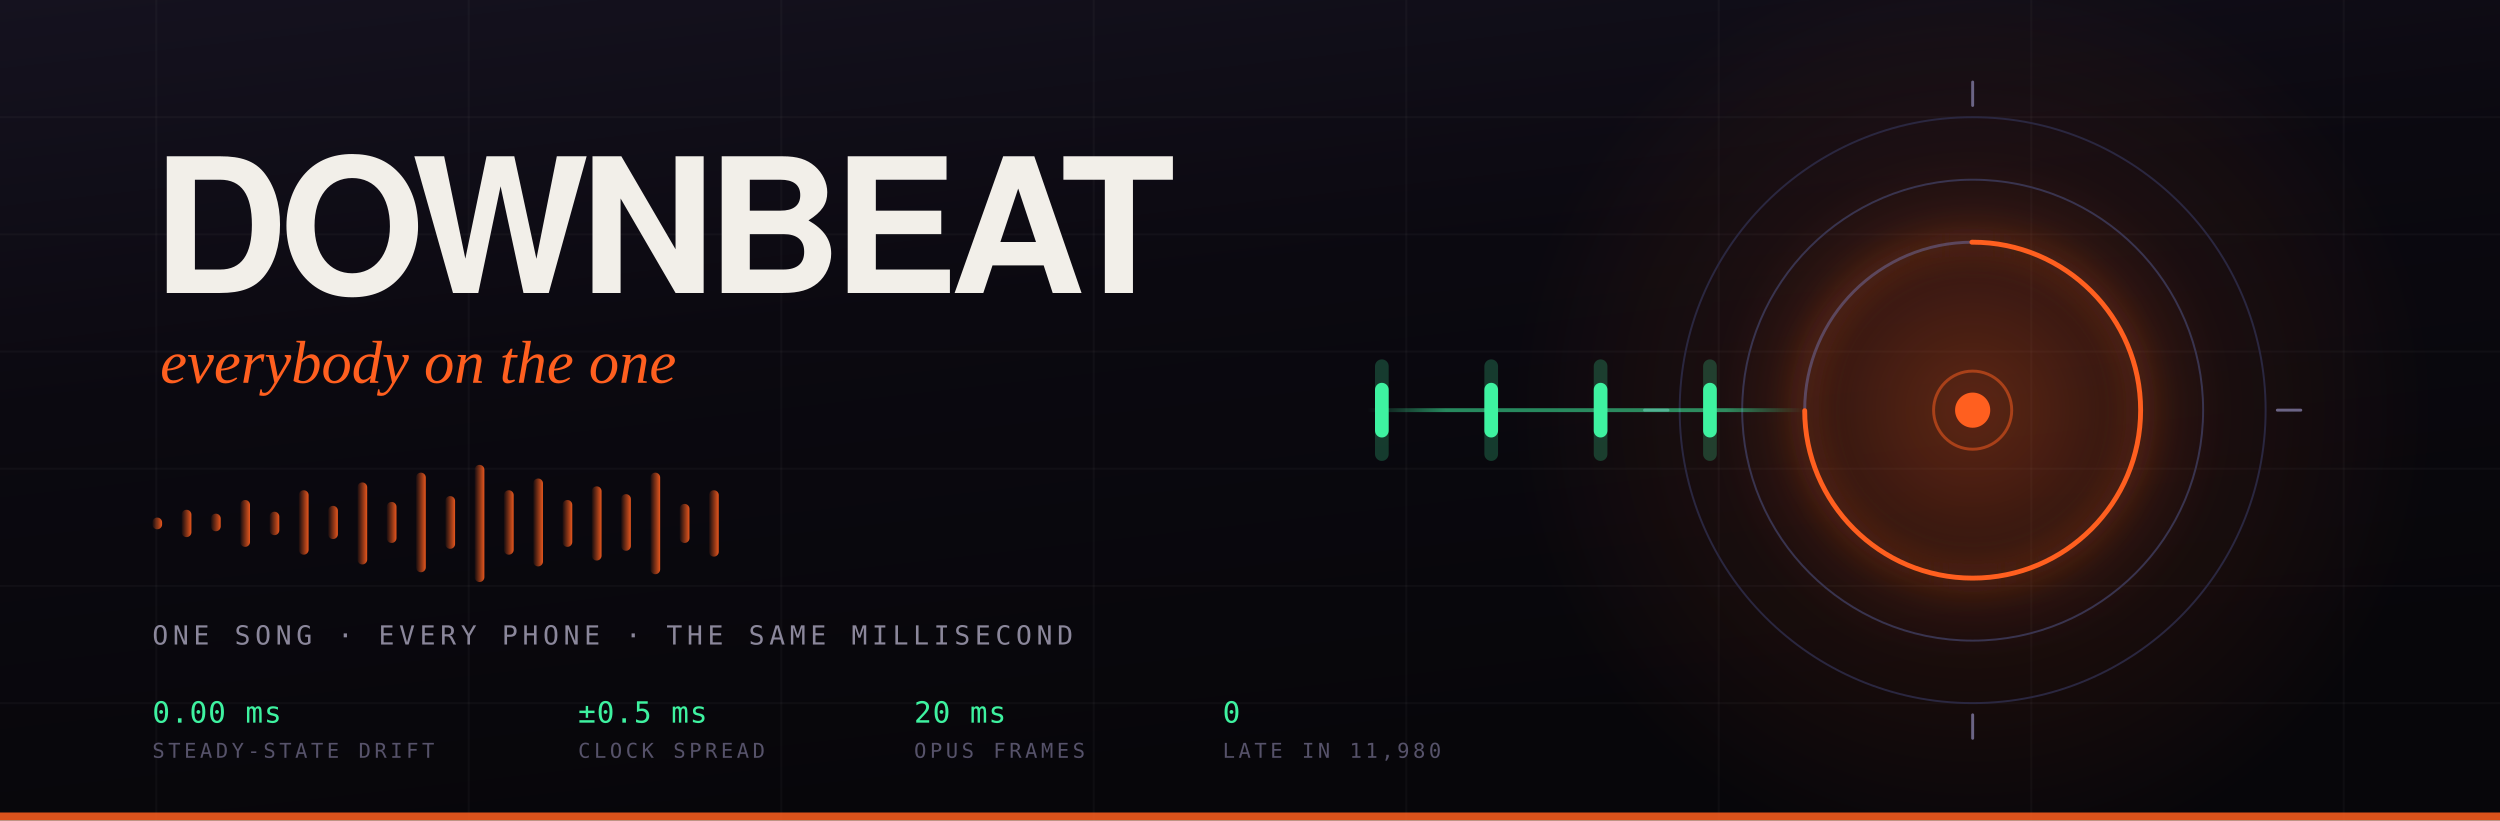
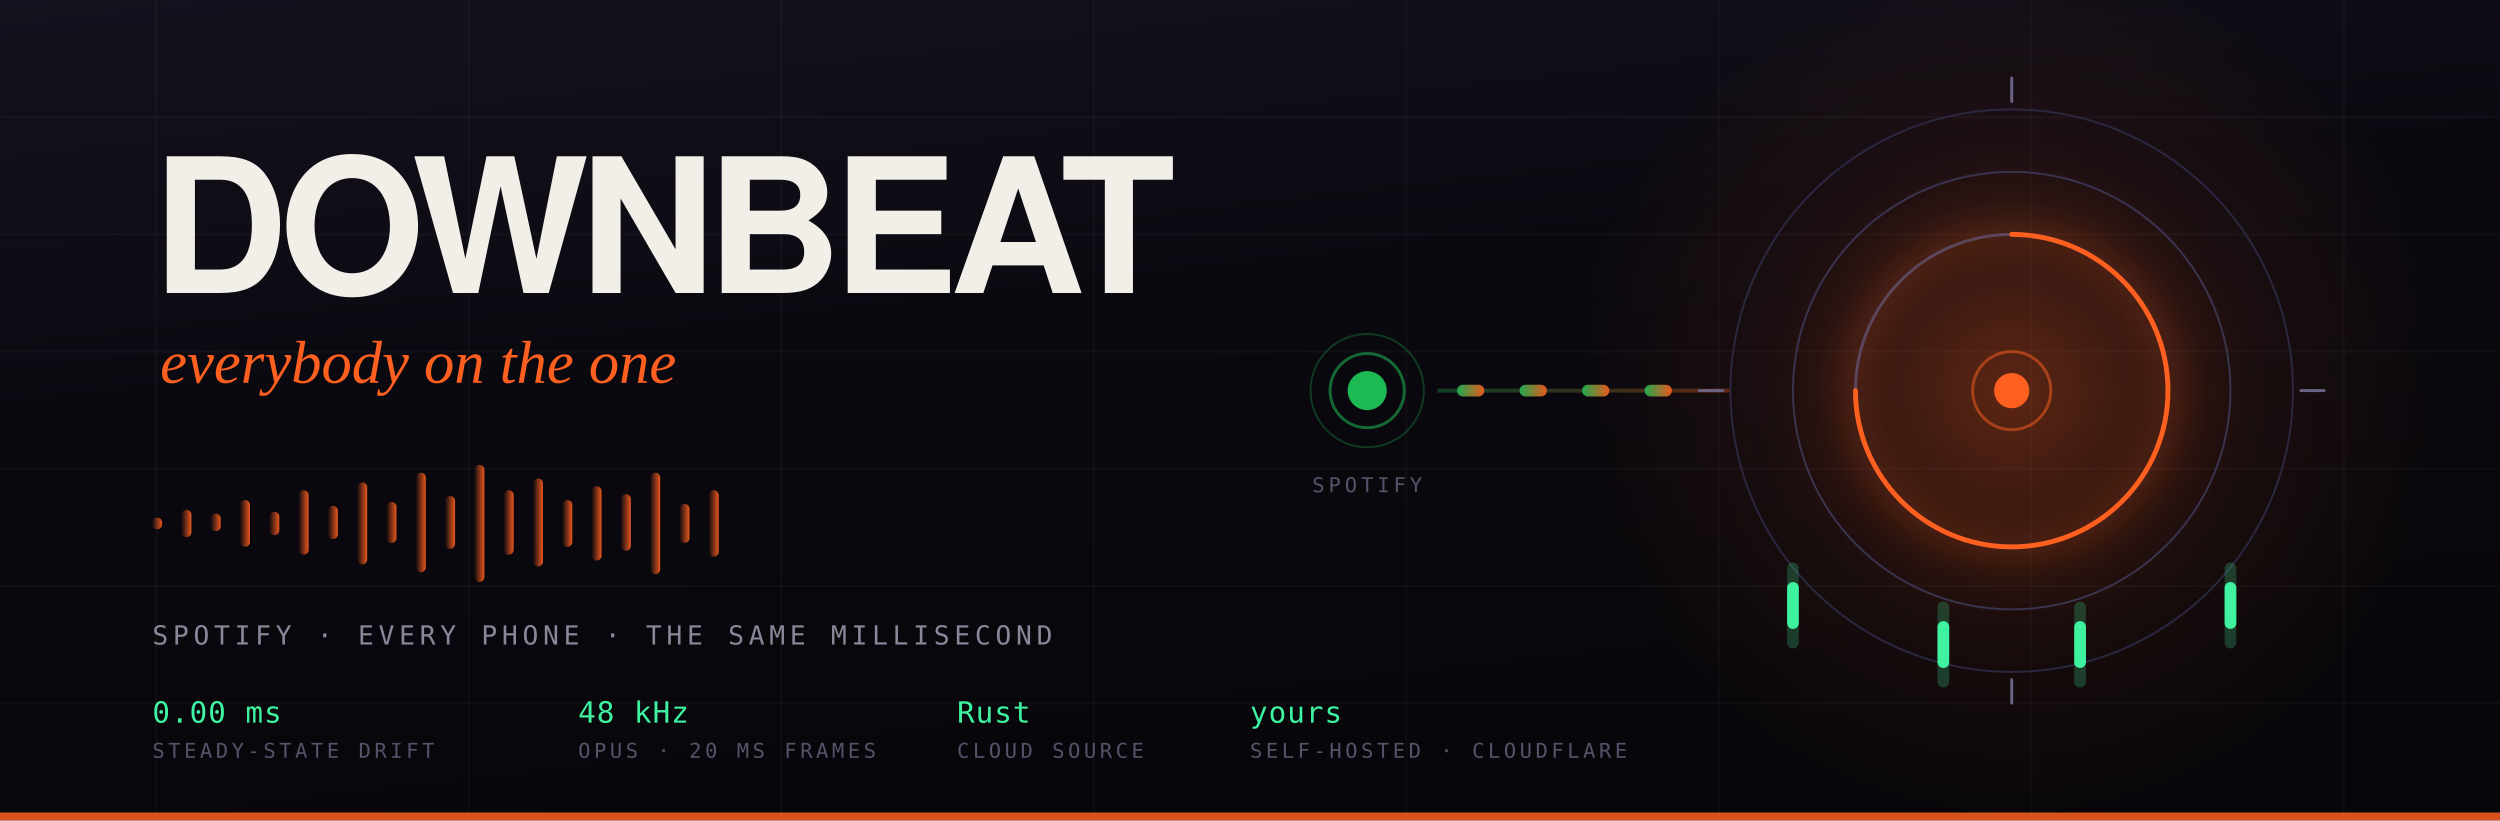
- <svg xmlns="http://www.w3.org/2000/svg" width="1280" height="420" viewBox="0 0 1280 420" role="img" aria-label="Downbeat — one song, every phone, the same millisecond">
+ <svg xmlns="http://www.w3.org/2000/svg" width="1280" height="420" viewBox="0 0 1280 420" role="img" aria-label="Downbeat — play Spotify on every phone in the room, on the same millisecond">
  <defs>
    <linearGradient id="sky" x1="0" y1="0" x2="0.35" y2="1">
      <stop offset="0%" stop-color="#15121f" />
      <stop offset="45%" stop-color="#0b0910" />
      <stop offset="100%" stop-color="#07060a" />
    </linearGradient>
    <radialGradient id="halo" cx="0.5" cy="0.5" r="0.5">
      <stop offset="0%" stop-color="#ff5f1f" stop-opacity="0.34" />
      <stop offset="55%" stop-color="#ff5f1f" stop-opacity="0.07" />
      <stop offset="100%" stop-color="#ff5f1f" stop-opacity="0" />
    </radialGradient>
-     <linearGradient id="beam" x1="0" y1="0" x2="1" y2="0">
-       <stop offset="0%" stop-color="#3ef2a0" stop-opacity="0" />
-       <stop offset="18%" stop-color="#3ef2a0" stop-opacity="0.55" />
-       <stop offset="82%" stop-color="#3ef2a0" stop-opacity="0.55" />
-       <stop offset="100%" stop-color="#3ef2a0" stop-opacity="0" />
+     <linearGradient id="stream" x1="0" y1="0" x2="1" y2="0">
+       <stop offset="0%" stop-color="#1db954" stop-opacity="0.9" />
+       <stop offset="100%" stop-color="#ff5f1f" stop-opacity="0.9" />
    </linearGradient>
    <linearGradient id="fade" x1="0" y1="0" x2="1" y2="0">
      <stop offset="0%" stop-color="#ff5f1f" stop-opacity="0.05" />
      <stop offset="100%" stop-color="#ff5f1f" stop-opacity="0.9" />
    </linearGradient>
    <filter id="soft" x="-60%" y="-60%" width="220%" height="220%">
      <feGaussianBlur stdDeviation="9" />
    </filter>
  </defs>
  <rect width="1280" height="420" fill="url(#sky)" />
  <g stroke="#ffffff" stroke-opacity="0.028">
    <path d="M0 60h1280M0 120h1280M0 180h1280M0 240h1280M0 300h1280M0 360h1280" />
    <path d="M80 0v420M240 0v420M400 0v420M560 0v420M720 0v420M880 0v420M1040 0v420M1200 0v420" />
  </g>
-   <circle cx="1010" cy="210" r="235" fill="url(#halo)" />
-   <g transform="translate(1010 210)">
-     <circle r="150" fill="none" stroke="#2a2740" stroke-width="1" />
-     <circle r="118" fill="none" stroke="#39344f" stroke-width="1" />
-     <circle r="86" fill="none" stroke="#4a4463" stroke-width="1.5" />
-     <circle r="86" fill="none" stroke="#ff5f1f" stroke-width="3" filter="url(#soft)" opacity="0.75" />
-     <circle r="86" fill="none" stroke="#ff5f1f" stroke-width="2.5" stroke-dasharray="405 135" stroke-linecap="round" transform="rotate(-90)" />
+   <circle cx="1030" cy="200" r="225" fill="url(#halo)" />
+   <g transform="translate(700 200)">
+     <circle r="10" fill="#1db954" />
+     <circle r="19" fill="none" stroke="#1db954" stroke-width="1.5" opacity="0.55" />
+     <circle r="29" fill="none" stroke="#1db954" stroke-width="1" opacity="0.28" />
+     <text x="0" y="52" text-anchor="middle" font-family="ui-monospace, SFMono-Regular, Menlo, monospace" font-size="10.5" letter-spacing="2" fill="#56526a">SPOTIFY</text>
+   </g>
+   <g transform="translate(736 200)">
+     <rect x="0" y="-1" width="150" height="2" fill="url(#stream)" opacity="0.35" />
+     <g fill="url(#stream)">
+       <rect x="10" y="-3" width="14" height="6" rx="3" />
+       <rect x="42" y="-3" width="14" height="6" rx="3" />
+       <rect x="74" y="-3" width="14" height="6" rx="3" />
+       <rect x="106" y="-3" width="14" height="6" rx="3" />
+     </g>
+   </g>
+   <g transform="translate(1030 200)">
+     <circle r="144" fill="none" stroke="#2a2740" stroke-width="1" />
+     <circle r="112" fill="none" stroke="#39344f" stroke-width="1" />
+     <circle r="80" fill="none" stroke="#4a4463" stroke-width="1.5" />
+     <circle r="80" fill="none" stroke="#ff5f1f" stroke-width="3" filter="url(#soft)" opacity="0.75" />
+     <circle r="80" fill="none" stroke="#ff5f1f" stroke-width="2.5" stroke-dasharray="377 126" stroke-linecap="round" transform="rotate(-90)" />
    <g stroke="#6b6485" stroke-width="1.5" stroke-linecap="round">
-       <path d="M0 -168V-156" />
-       <path d="M0 168V156" />
-       <path d="M-168 0H-156" />
-       <path d="M168 0H156" />
+       <path d="M0 -160V-148" />
+       <path d="M0 160V148" />
+       <path d="M-160 0H-148" />
+       <path d="M160 0H148" />
    </g>
    <circle r="9" fill="#ff5f1f" />
    <circle r="20" fill="none" stroke="#ff5f1f" stroke-width="1.5" opacity="0.5" />
-   </g>
-   <g transform="translate(700 210)">
-     <rect x="0" y="-1" width="224" height="2" fill="url(#beam)" />
    <g fill="#3ef2a0">
-       <rect x="4" y="-14" width="7" height="28" rx="3.5" />
-       <rect x="60" y="-14" width="7" height="28" rx="3.5" />
-       <rect x="116" y="-14" width="7" height="28" rx="3.5" />
-       <rect x="172" y="-14" width="7" height="28" rx="3.5" />
+       <rect x="-115" y="98" width="6" height="24" rx="3" />
+       <rect x="-38" y="118" width="6" height="24" rx="3" />
+       <rect x="32" y="118" width="6" height="24" rx="3" />
+       <rect x="109" y="98" width="6" height="24" rx="3" />
    </g>
    <g fill="#3ef2a0" opacity="0.22">
-       <rect x="4" y="-26" width="7" height="52" rx="3.5" />
-       <rect x="60" y="-26" width="7" height="52" rx="3.5" />
-       <rect x="116" y="-26" width="7" height="52" rx="3.5" />
-       <rect x="172" y="-26" width="7" height="52" rx="3.5" />
+       <rect x="-115" y="88" width="6" height="44" rx="3" />
+       <rect x="-38" y="108" width="6" height="44" rx="3" />
+       <rect x="32" y="108" width="6" height="44" rx="3" />
+       <rect x="109" y="88" width="6" height="44" rx="3" />
    </g>
  </g>
  <g transform="translate(78 268)" fill="url(#fade)">
    <rect x="0" y="-3" width="5" height="6" rx="2.5" />
    <rect x="15" y="-7" width="5" height="14" rx="2.5" />
    <rect x="30" y="-5" width="5" height="9" rx="2.5" />
    <rect x="45" y="-12" width="5" height="24" rx="2.5" />
    <rect x="60" y="-6" width="5" height="12" rx="2.5" />
    <rect x="75" y="-17" width="5" height="33" rx="2.5" />
    <rect x="90" y="-9" width="5" height="17" rx="2.5" />
    <rect x="105" y="-21" width="5" height="42" rx="2.5" />
    <rect x="120" y="-11" width="5" height="21" rx="2.5" />
    <rect x="135" y="-26" width="5" height="51" rx="2.5" />
    <rect x="150" y="-14" width="5" height="27" rx="2.5" />
    <rect x="165" y="-30" width="5" height="60" rx="2.5" />
    <rect x="180" y="-17" width="5" height="33" rx="2.5" />
    <rect x="195" y="-23" width="5" height="45" rx="2.5" />
    <rect x="210" y="-12" width="5" height="24" rx="2.5" />
    <rect x="225" y="-19" width="5" height="38" rx="2.5" />
    <rect x="240" y="-15" width="5" height="29" rx="2.5" />
    <rect x="255" y="-26" width="5" height="52" rx="2.5" />
    <rect x="270" y="-10" width="5" height="20" rx="2.5" />
    <rect x="285" y="-17" width="5" height="34" rx="2.5" />
  </g>
  <text x="78" y="150" font-family="Helvetica Neue, Helvetica, Arial, sans-serif" font-size="96" font-weight="800" letter-spacing="-4.5" fill="#f2efe9">DOWNBEAT</text>
  <text x="82" y="196" font-family="Georgia, Times New Roman, serif" font-style="italic" font-size="31" fill="#ff5f1f">everybody on the one</text>
-   <text x="78" y="330" font-family="ui-monospace, SFMono-Regular, Menlo, monospace" font-size="13.5" letter-spacing="2.4" fill="#8b879b">ONE SONG · EVERY PHONE · THE SAME MILLISECOND</text>
+   <text x="78" y="330" font-family="ui-monospace, SFMono-Regular, Menlo, monospace" font-size="13.5" letter-spacing="2.4" fill="#8b879b">SPOTIFY · EVERY PHONE · THE SAME MILLISECOND</text>
  <g font-family="ui-monospace, SFMono-Regular, Menlo, monospace">
    <g transform="translate(78 370)">
      <text fill="#3ef2a0" font-size="15" letter-spacing="0.5">0.00 ms</text>
      <text y="18" fill="#56526a" font-size="10.5" letter-spacing="1.8">STEADY-STATE DRIFT</text>
    </g>
    <g transform="translate(296 370)">
-       <text fill="#3ef2a0" font-size="15" letter-spacing="0.5">±0.5 ms</text>
-       <text y="18" fill="#56526a" font-size="10.5" letter-spacing="1.8">CLOCK SPREAD</text>
+       <text fill="#3ef2a0" font-size="15" letter-spacing="0.5">48 kHz</text>
+       <text y="18" fill="#56526a" font-size="10.5" letter-spacing="1.8">OPUS · 20 MS FRAMES</text>
    </g>
-     <g transform="translate(468 370)">
-       <text fill="#3ef2a0" font-size="15" letter-spacing="0.5">20 ms</text>
-       <text y="18" fill="#56526a" font-size="10.5" letter-spacing="1.8">OPUS FRAMES</text>
+     <g transform="translate(490 370)">
+       <text fill="#3ef2a0" font-size="15" letter-spacing="0.5">Rust</text>
+       <text y="18" fill="#56526a" font-size="10.5" letter-spacing="1.8">CLOUD SOURCE</text>
    </g>
-     <g transform="translate(626 370)">
-       <text fill="#3ef2a0" font-size="15" letter-spacing="0.5">0</text>
-       <text y="18" fill="#56526a" font-size="10.5" letter-spacing="1.8">LATE IN 11,980</text>
+     <g transform="translate(640 370)">
+       <text fill="#3ef2a0" font-size="15" letter-spacing="0.5">yours</text>
+       <text y="18" fill="#56526a" font-size="10.5" letter-spacing="1.8">SELF-HOSTED · CLOUDFLARE</text>
    </g>
  </g>
  <rect x="0" y="416" width="1280" height="4" fill="#ff5f1f" opacity="0.85" />
</svg>
